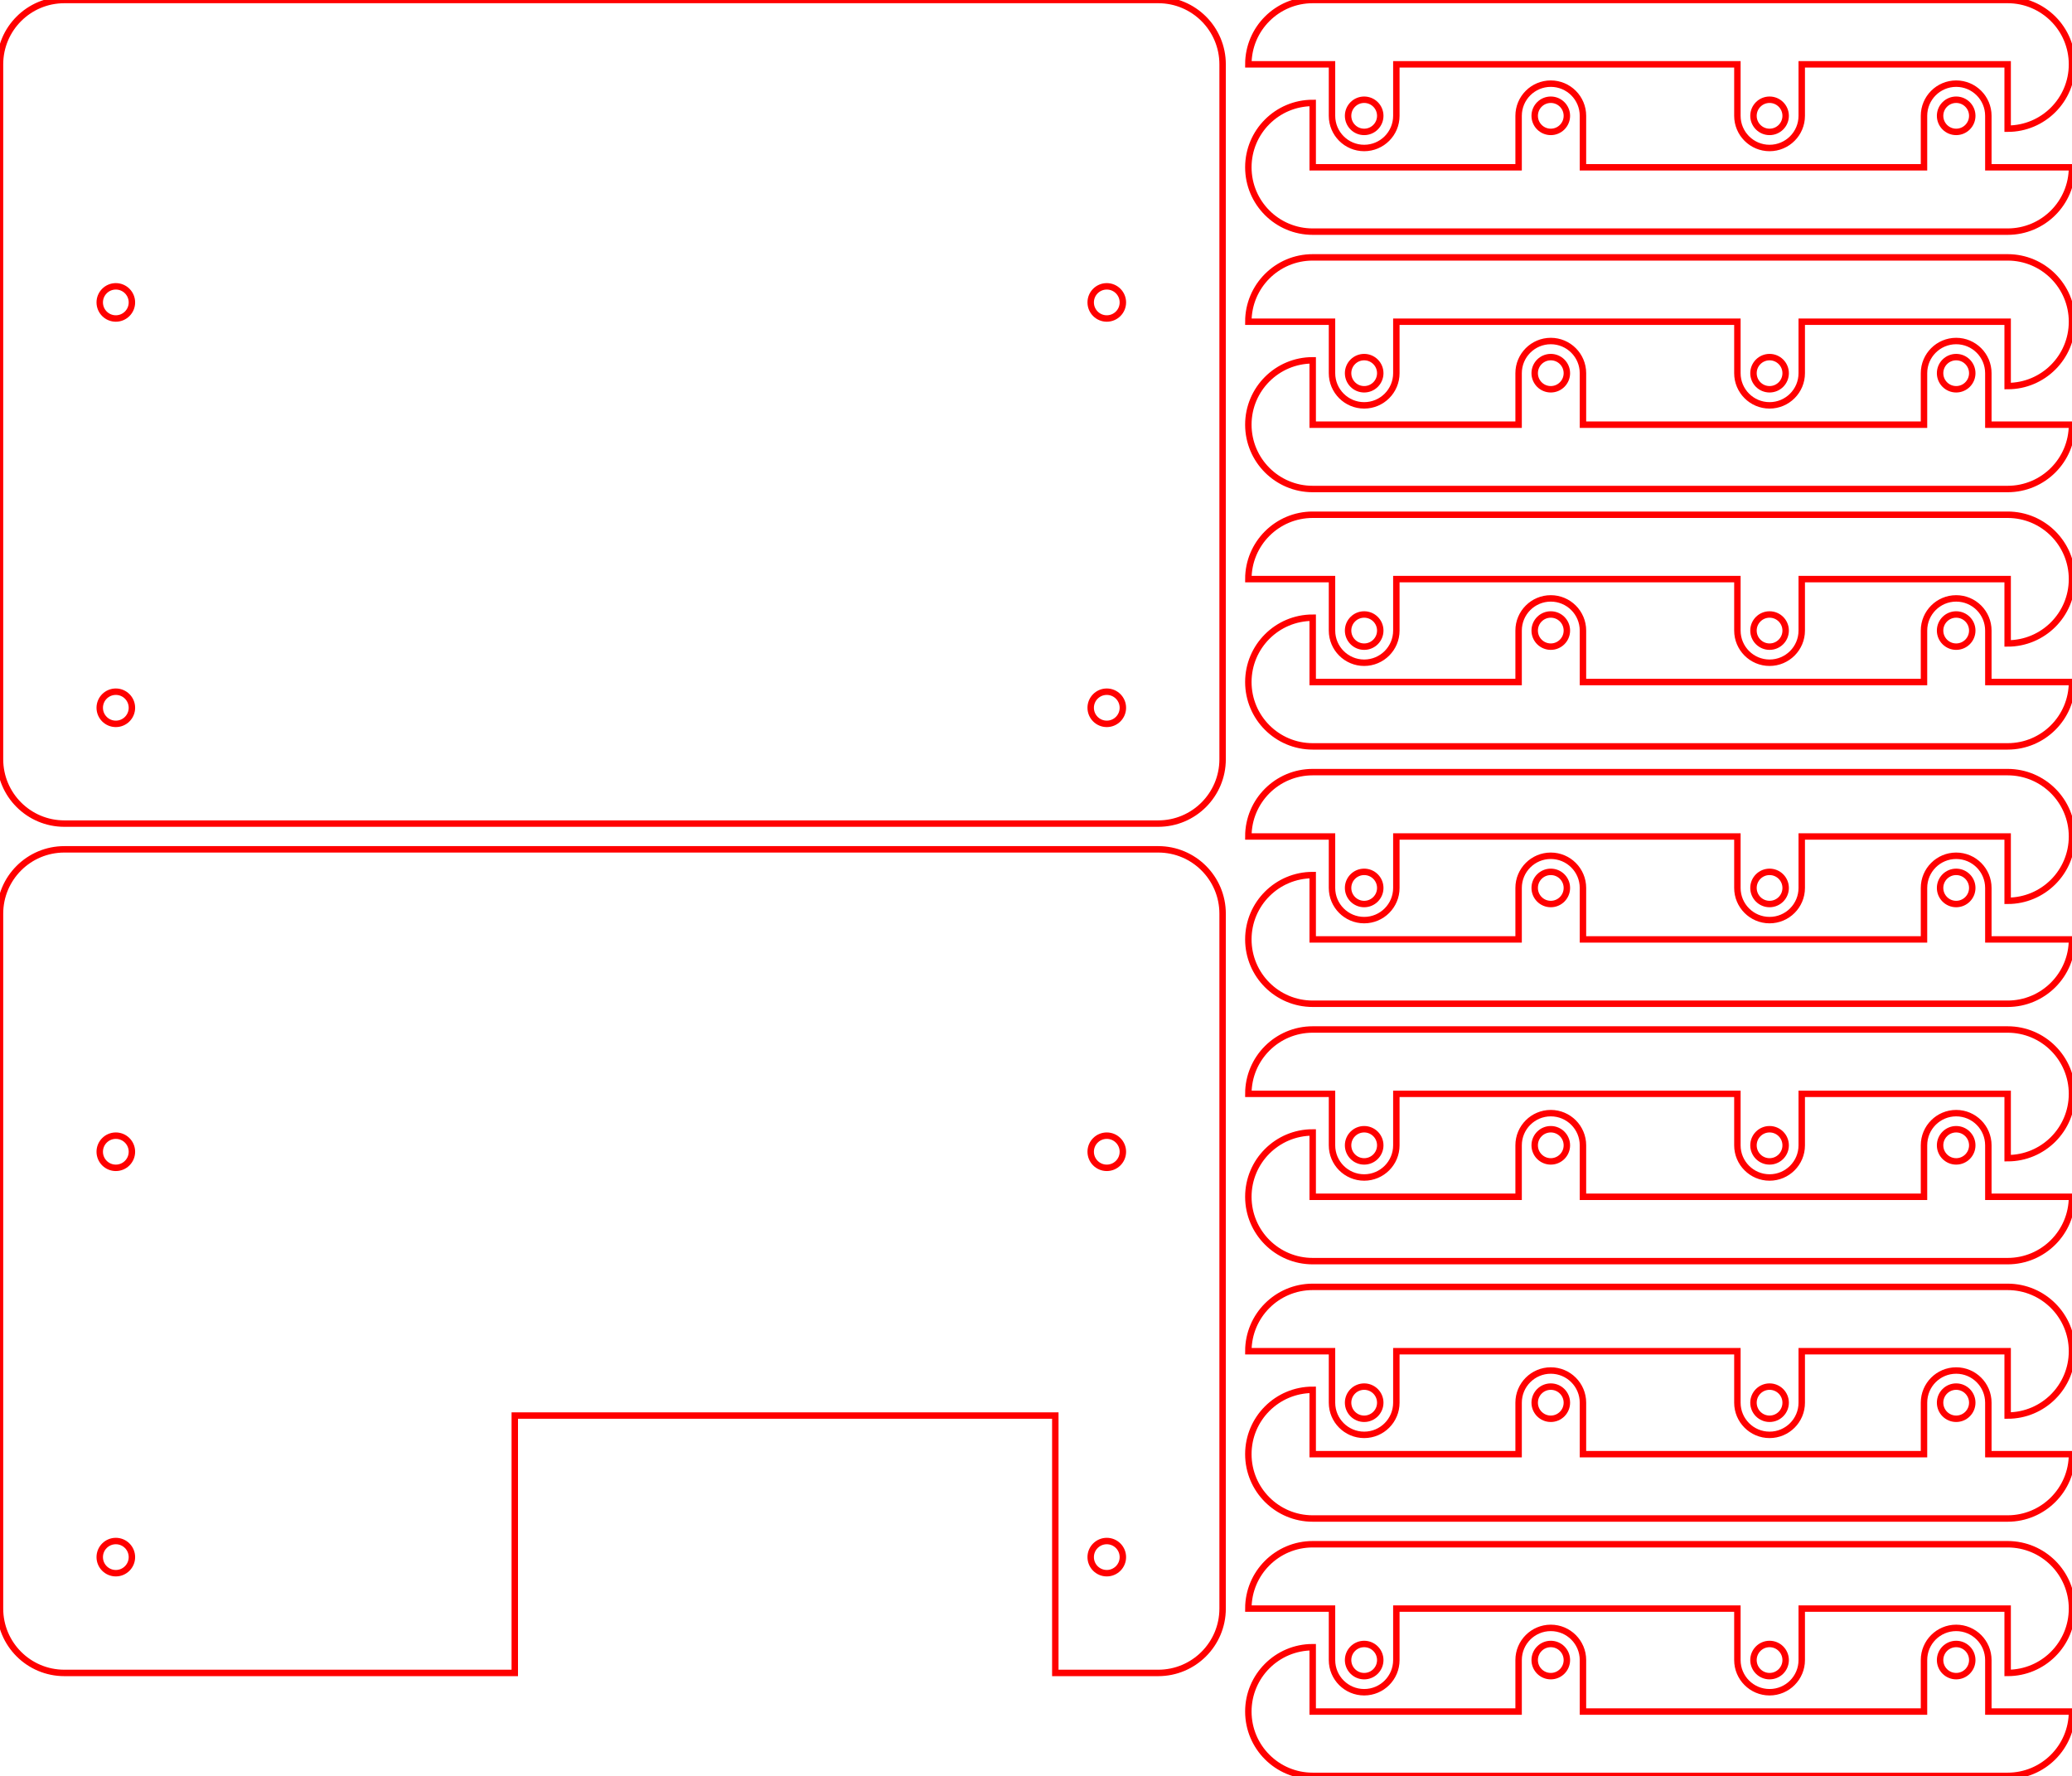
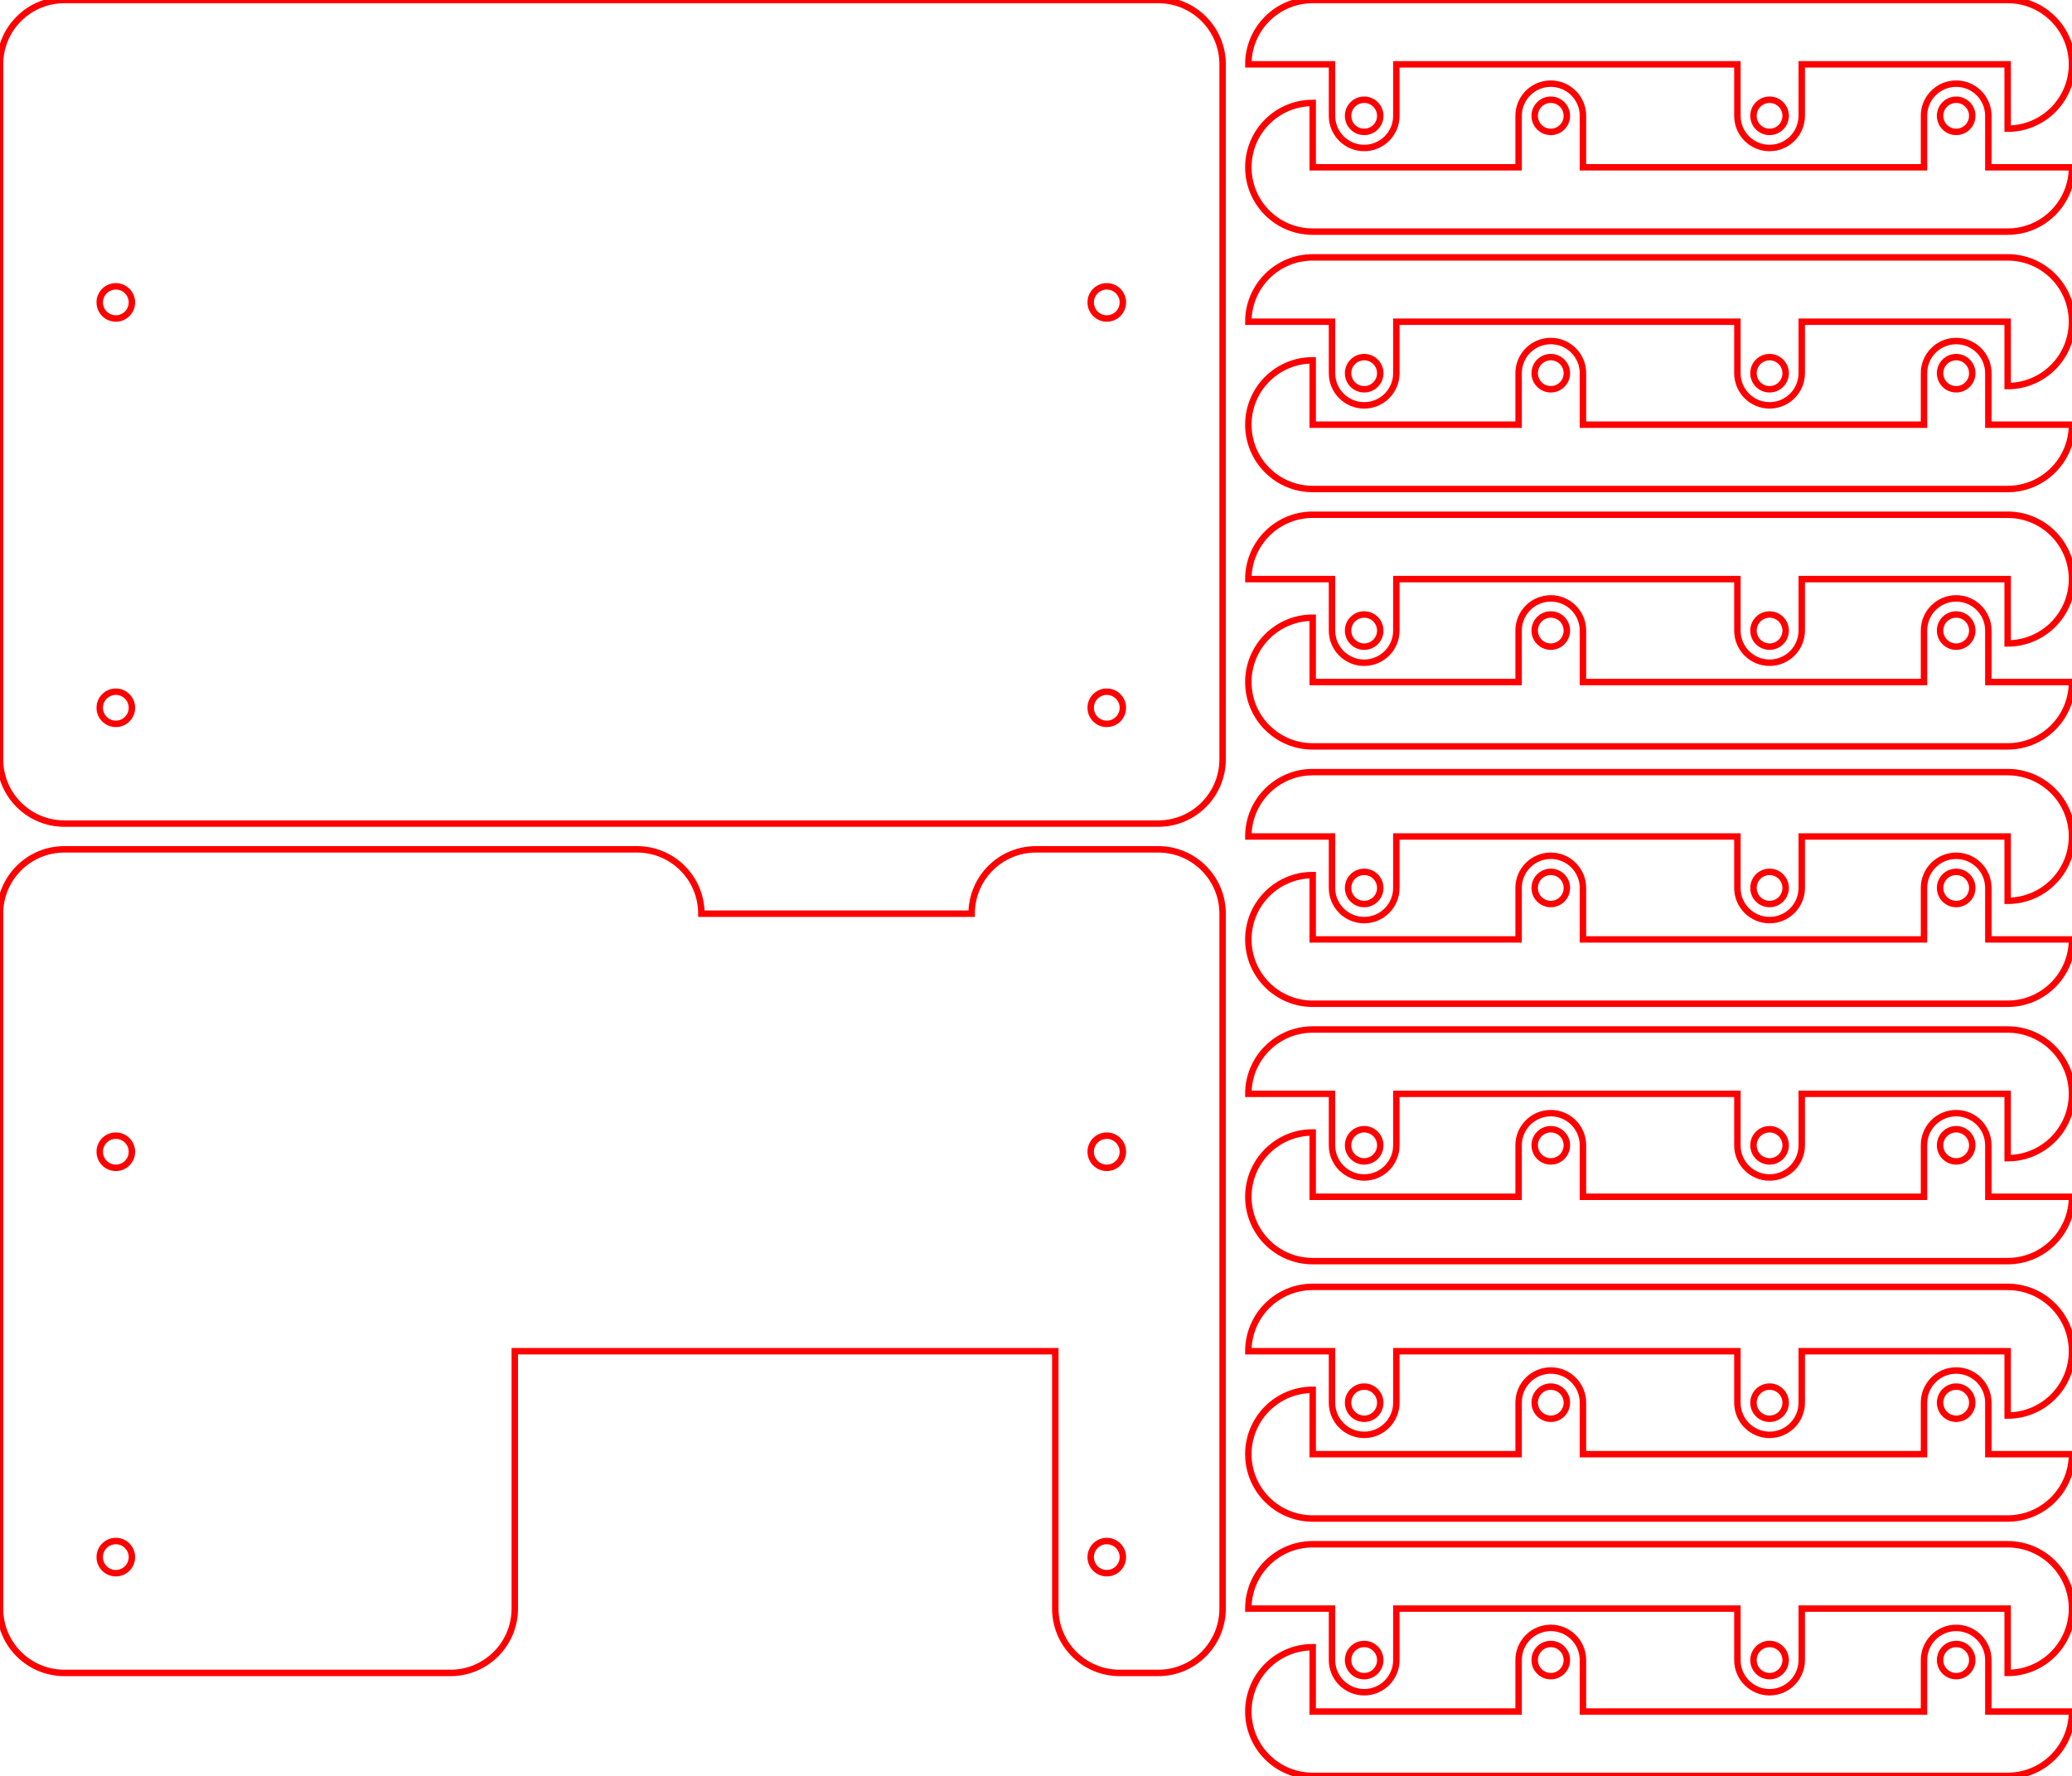
<svg xmlns="http://www.w3.org/2000/svg" baseProfile="full" height="138mm" version="1.1" viewBox="0, 0, 161, 138" width="161mm">
  <defs />
  <g>
    <rect fill="none" height="64" rx="5" ry="5" stroke="red" stroke-width="0.5" width="95" x="0" y="0" />
    <g>
      <circle cx="9" cy="23.5" fill="none" r="1.25" stroke="red" stroke-width="0.5" />
      <circle cx="9" cy="55" fill="none" r="1.25" stroke="red" stroke-width="0.5" />
      <circle cx="86" cy="23.5" fill="none" r="1.25" stroke="red" stroke-width="0.5" />
      <circle cx="86" cy="55" fill="none" r="1.25" stroke="red" stroke-width="0.5" />
    </g>
  </g>
  <g transform="translate(0,66)">
-     <path d="M 0 5 a 5 5 0 0,1 5.0 -5.0 l 85.0 -0.0 a 5 5 90 0,1 5.0 5.0 l 0.0 54.0 a 5 5 180 0,1 -5.0 5.0 l -8.0 0.0 l -0.0 -20.0 l -42.0 0.0 l 0.0 20.0 l -35.0 0.0 a 5 5 270 0,1 -5.0 -5.0 z" fill="none" stroke="red" stroke-width="0.5" />
+     <path d="M 0 5 a 5 5 0 0,1 5.0 -5.0 l 44.5 -0.0 a 5 5 90 0,1 5.0 5.0 l 21.0 -0.0 a 5 5 0 0,1 5.0 -5.0 l 9.5 -0.0 a 5 5 90 0,1 5.0 5.0 l 0.0 54.0 a 5 5 180 0,1 -5.0 5.0 l -3.0 0.0 a 5 5 270 0,1 -5.0 -5.0 l -0.0 -20.0 l -42.0 0.0 l 0.0 20.0 a 5 5 180 0,1 -5.0 5.0 l -30.0 0.0 a 5 5 270 0,1 -5.0 -5.0 z" fill="none" stroke="red" stroke-width="0.5" />
    <g>
      <circle cx="9" cy="23.5" fill="none" r="1.25" stroke="red" stroke-width="0.5" />
      <circle cx="9" cy="55" fill="none" r="1.25" stroke="red" stroke-width="0.5" />
      <circle cx="86" cy="23.5" fill="none" r="1.25" stroke="red" stroke-width="0.5" />
      <circle cx="86" cy="55" fill="none" r="1.25" stroke="red" stroke-width="0.5" />
    </g>
  </g>
  <g transform="translate(161,0) rotate(90)">
    <path d="M 0 5 a 5 5 0 0,1 10 0 l -5 0 l 0 16.0 l 4 0 a 2.5 2.5 0 0,1 0 5 l -4 0 l 0 26.5 l 4 0 a 2.5 2.5 0 0,1 0 5 l -4 0 l 0 6.5 a 5 5 0 0,1 -5 -5 z" fill="none" stroke="red" stroke-width="0.5" />
    <circle cx="9" cy="23.5" fill="none" r="1.25" stroke="red" stroke-width="0.5" />
    <circle cx="9" cy="55" fill="none" r="1.25" stroke="red" stroke-width="0.5" />
  </g>
  <g transform="translate(97,18) rotate(-90)">
    <path d="M 0 5 a 5 5 0 0,1 10 0 l -5 0 l 0 16.0 l 4 0 a 2.5 2.5 0 0,1 0 5 l -4 0 l 0 26.5 l 4 0 a 2.5 2.5 0 0,1 0 5 l -4 0 l 0 6.5 a 5 5 0 0,1 -5 -5 z" fill="none" stroke="red" stroke-width="0.5" />
    <circle cx="9" cy="23.5" fill="none" r="1.25" stroke="red" stroke-width="0.5" />
    <circle cx="9" cy="55" fill="none" r="1.25" stroke="red" stroke-width="0.5" />
  </g>
  <g transform="translate(161,20) rotate(90)">
    <path d="M 0 5 a 5 5 0 0,1 10 0 l -5 0 l 0 16.0 l 4 0 a 2.5 2.5 0 0,1 0 5 l -4 0 l 0 26.5 l 4 0 a 2.5 2.5 0 0,1 0 5 l -4 0 l 0 6.5 a 5 5 0 0,1 -5 -5 z" fill="none" stroke="red" stroke-width="0.5" />
    <circle cx="9" cy="23.5" fill="none" r="1.25" stroke="red" stroke-width="0.5" />
    <circle cx="9" cy="55" fill="none" r="1.25" stroke="red" stroke-width="0.5" />
  </g>
  <g transform="translate(97,38) rotate(-90)">
    <path d="M 0 5 a 5 5 0 0,1 10 0 l -5 0 l 0 16.0 l 4 0 a 2.5 2.5 0 0,1 0 5 l -4 0 l 0 26.5 l 4 0 a 2.5 2.5 0 0,1 0 5 l -4 0 l 0 6.5 a 5 5 0 0,1 -5 -5 z" fill="none" stroke="red" stroke-width="0.5" />
    <circle cx="9" cy="23.5" fill="none" r="1.25" stroke="red" stroke-width="0.5" />
    <circle cx="9" cy="55" fill="none" r="1.25" stroke="red" stroke-width="0.5" />
  </g>
  <g transform="translate(161,40) rotate(90)">
    <path d="M 0 5 a 5 5 0 0,1 10 0 l -5 0 l 0 16.0 l 4 0 a 2.5 2.5 0 0,1 0 5 l -4 0 l 0 26.5 l 4 0 a 2.5 2.5 0 0,1 0 5 l -4 0 l 0 6.5 a 5 5 0 0,1 -5 -5 z" fill="none" stroke="red" stroke-width="0.5" />
    <circle cx="9" cy="23.5" fill="none" r="1.25" stroke="red" stroke-width="0.5" />
    <circle cx="9" cy="55" fill="none" r="1.25" stroke="red" stroke-width="0.5" />
  </g>
  <g transform="translate(97,58) rotate(-90)">
    <path d="M 0 5 a 5 5 0 0,1 10 0 l -5 0 l 0 16.0 l 4 0 a 2.5 2.5 0 0,1 0 5 l -4 0 l 0 26.5 l 4 0 a 2.5 2.5 0 0,1 0 5 l -4 0 l 0 6.5 a 5 5 0 0,1 -5 -5 z" fill="none" stroke="red" stroke-width="0.5" />
    <circle cx="9" cy="23.5" fill="none" r="1.25" stroke="red" stroke-width="0.5" />
    <circle cx="9" cy="55" fill="none" r="1.25" stroke="red" stroke-width="0.5" />
  </g>
  <g transform="translate(161,60) rotate(90)">
    <path d="M 0 5 a 5 5 0 0,1 10 0 l -5 0 l 0 16.0 l 4 0 a 2.5 2.5 0 0,1 0 5 l -4 0 l 0 26.5 l 4 0 a 2.5 2.5 0 0,1 0 5 l -4 0 l 0 6.5 a 5 5 0 0,1 -5 -5 z" fill="none" stroke="red" stroke-width="0.5" />
    <circle cx="9" cy="23.5" fill="none" r="1.25" stroke="red" stroke-width="0.5" />
    <circle cx="9" cy="55" fill="none" r="1.25" stroke="red" stroke-width="0.5" />
  </g>
  <g transform="translate(97,78) rotate(-90)">
    <path d="M 0 5 a 5 5 0 0,1 10 0 l -5 0 l 0 16.0 l 4 0 a 2.5 2.5 0 0,1 0 5 l -4 0 l 0 26.5 l 4 0 a 2.5 2.5 0 0,1 0 5 l -4 0 l 0 6.5 a 5 5 0 0,1 -5 -5 z" fill="none" stroke="red" stroke-width="0.5" />
    <circle cx="9" cy="23.5" fill="none" r="1.25" stroke="red" stroke-width="0.5" />
    <circle cx="9" cy="55" fill="none" r="1.25" stroke="red" stroke-width="0.5" />
  </g>
  <g transform="translate(161,80) rotate(90)">
    <path d="M 0 5 a 5 5 0 0,1 10 0 l -5 0 l 0 16.0 l 4 0 a 2.5 2.5 0 0,1 0 5 l -4 0 l 0 26.5 l 4 0 a 2.5 2.5 0 0,1 0 5 l -4 0 l 0 6.5 a 5 5 0 0,1 -5 -5 z" fill="none" stroke="red" stroke-width="0.5" />
    <circle cx="9" cy="23.5" fill="none" r="1.25" stroke="red" stroke-width="0.5" />
    <circle cx="9" cy="55" fill="none" r="1.25" stroke="red" stroke-width="0.5" />
  </g>
  <g transform="translate(97,98) rotate(-90)">
    <path d="M 0 5 a 5 5 0 0,1 10 0 l -5 0 l 0 16.0 l 4 0 a 2.5 2.5 0 0,1 0 5 l -4 0 l 0 26.5 l 4 0 a 2.5 2.5 0 0,1 0 5 l -4 0 l 0 6.5 a 5 5 0 0,1 -5 -5 z" fill="none" stroke="red" stroke-width="0.5" />
    <circle cx="9" cy="23.5" fill="none" r="1.25" stroke="red" stroke-width="0.5" />
    <circle cx="9" cy="55" fill="none" r="1.25" stroke="red" stroke-width="0.5" />
  </g>
  <g transform="translate(161,100) rotate(90)">
    <path d="M 0 5 a 5 5 0 0,1 10 0 l -5 0 l 0 16.0 l 4 0 a 2.5 2.5 0 0,1 0 5 l -4 0 l 0 26.5 l 4 0 a 2.5 2.5 0 0,1 0 5 l -4 0 l 0 6.5 a 5 5 0 0,1 -5 -5 z" fill="none" stroke="red" stroke-width="0.5" />
    <circle cx="9" cy="23.5" fill="none" r="1.25" stroke="red" stroke-width="0.5" />
    <circle cx="9" cy="55" fill="none" r="1.25" stroke="red" stroke-width="0.5" />
  </g>
  <g transform="translate(97,118) rotate(-90)">
    <path d="M 0 5 a 5 5 0 0,1 10 0 l -5 0 l 0 16.0 l 4 0 a 2.5 2.5 0 0,1 0 5 l -4 0 l 0 26.5 l 4 0 a 2.5 2.5 0 0,1 0 5 l -4 0 l 0 6.5 a 5 5 0 0,1 -5 -5 z" fill="none" stroke="red" stroke-width="0.5" />
    <circle cx="9" cy="23.5" fill="none" r="1.25" stroke="red" stroke-width="0.5" />
    <circle cx="9" cy="55" fill="none" r="1.25" stroke="red" stroke-width="0.5" />
  </g>
  <g transform="translate(161,120) rotate(90)">
    <path d="M 0 5 a 5 5 0 0,1 10 0 l -5 0 l 0 16.0 l 4 0 a 2.5 2.5 0 0,1 0 5 l -4 0 l 0 26.5 l 4 0 a 2.5 2.5 0 0,1 0 5 l -4 0 l 0 6.5 a 5 5 0 0,1 -5 -5 z" fill="none" stroke="red" stroke-width="0.5" />
    <circle cx="9" cy="23.5" fill="none" r="1.25" stroke="red" stroke-width="0.5" />
    <circle cx="9" cy="55" fill="none" r="1.25" stroke="red" stroke-width="0.5" />
  </g>
  <g transform="translate(97,138) rotate(-90)">
    <path d="M 0 5 a 5 5 0 0,1 10 0 l -5 0 l 0 16.0 l 4 0 a 2.5 2.5 0 0,1 0 5 l -4 0 l 0 26.5 l 4 0 a 2.5 2.5 0 0,1 0 5 l -4 0 l 0 6.5 a 5 5 0 0,1 -5 -5 z" fill="none" stroke="red" stroke-width="0.5" />
    <circle cx="9" cy="23.5" fill="none" r="1.25" stroke="red" stroke-width="0.5" />
    <circle cx="9" cy="55" fill="none" r="1.25" stroke="red" stroke-width="0.5" />
  </g>
</svg>
